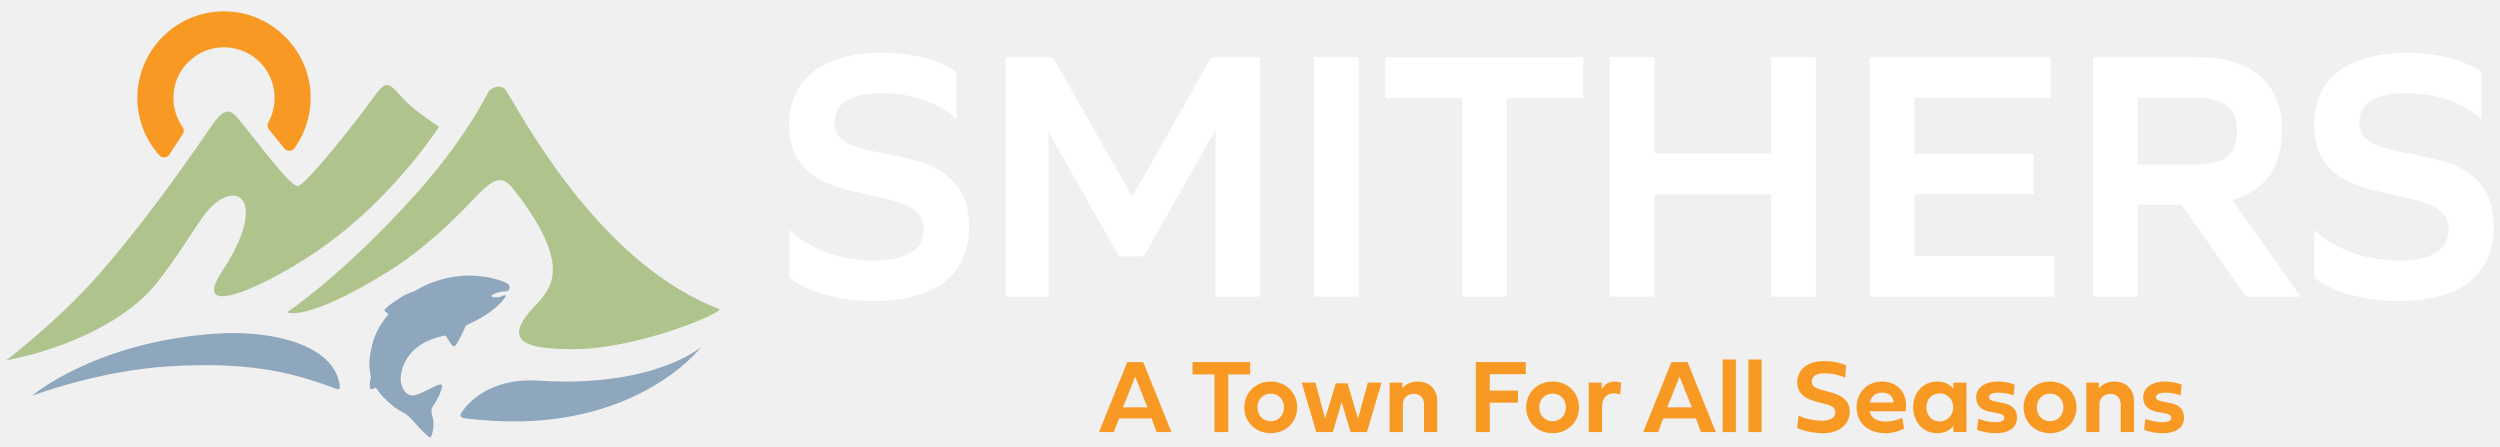
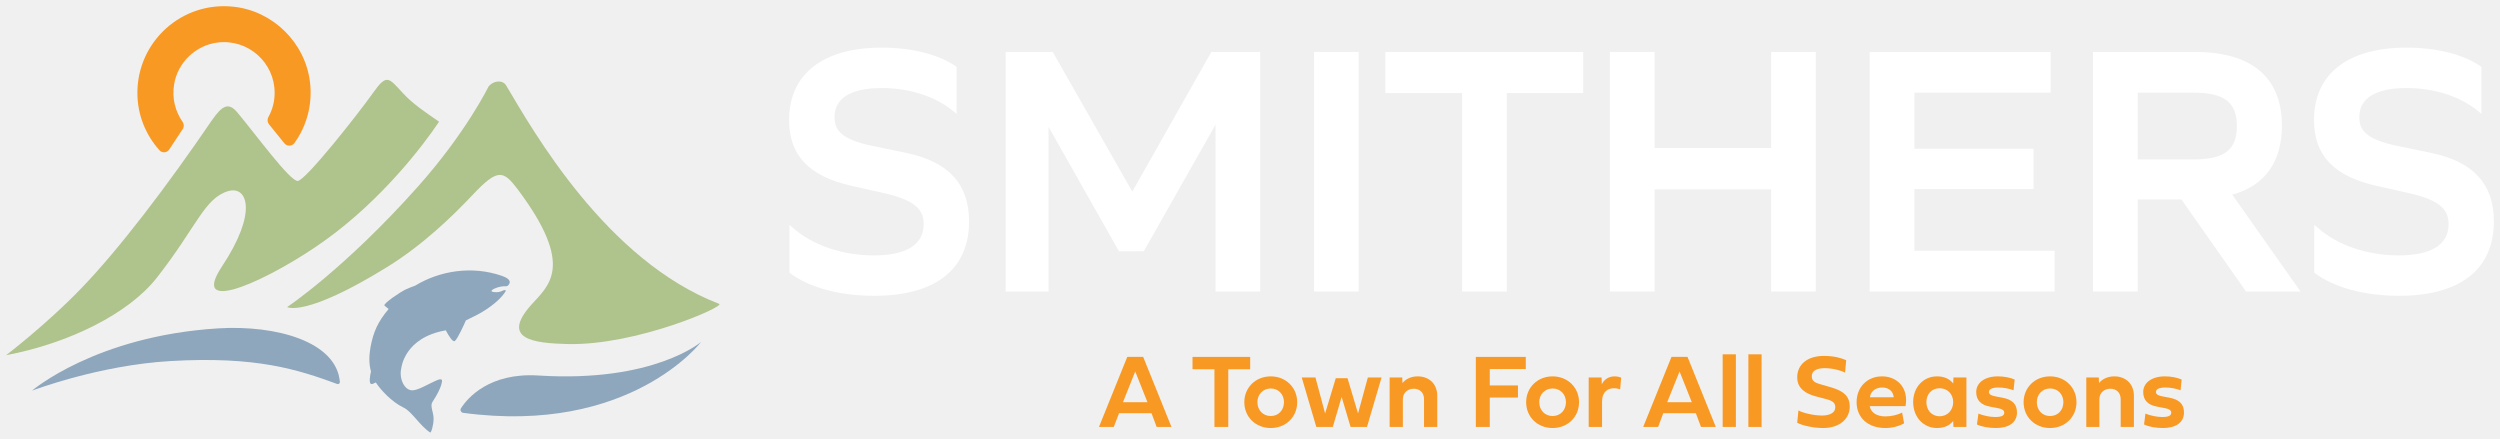
- <svg xmlns="http://www.w3.org/2000/svg" viewBox="212.96 703.27 204.19 36.47" width="816.77" height="145.89">
+ <svg xmlns="http://www.w3.org/2000/svg" viewBox="212.96 703.69 204.19 35.83" width="816.77" height="143.32">
  <path d="M304.68 736.54L306.68 736.54L305.68 734.03L304.68 736.54ZM307.01 737.44L304.36 737.44L303.93 738.56L302.72 738.56L305.03 732.84L306.33 732.84L308.64 738.56L307.43 738.56L307.01 737.44Z" fill="#f89924" />
  <path d="M312.15 733.85L310.36 733.85L310.36 732.84L315.07 732.84L315.07 733.85L313.28 733.85L313.28 738.56L312.15 738.56L312.15 733.85Z" fill="#f89924" />
  <path d="M316.75 737.67C317.38 737.67 317.83 737.19 317.83 736.54C317.83 735.9 317.38 735.42 316.75 735.42C316.12 735.42 315.66 735.9 315.66 736.54C315.66 737.19 316.12 737.67 316.75 737.67ZM316.75 734.43C317.99 734.43 318.91 735.35 318.91 736.54C318.91 737.74 317.99 738.65 316.75 738.65C315.51 738.65 314.59 737.74 314.59 736.54C314.59 735.35 315.51 734.43 316.75 734.43Z" fill="#f89924" />
  <path d="M323.88 737.46L324.68 734.52L325.8 734.52L324.61 738.56L323.27 738.56L322.54 736.11L321.82 738.56L320.47 738.56L319.28 734.52L320.4 734.52L321.19 737.46L322.06 734.58L323.02 734.58L323.88 737.46Z" fill="#f89924" />
  <path d="M330.35 736.02L330.35 738.56L329.27 738.56L329.27 736.3C329.27 735.74 328.91 735.44 328.43 735.44C327.96 735.44 327.54 735.74 327.54 736.3L327.54 738.56L326.46 738.56L326.46 734.52L327.49 734.52L327.51 734.98C327.72 734.7 328.15 734.43 328.75 734.43C329.69 734.43 330.35 735.05 330.35 736.02Z" fill="#f89924" />
  <path d="M334.64 738.56L333.5 738.56L333.5 732.84L337.58 732.84L337.58 733.83L334.64 733.83L334.64 735.17L336.94 735.17L336.94 736.16L334.64 736.16L334.64 738.56Z" fill="#f89924" />
  <path d="M339.77 737.67C340.41 737.67 340.86 737.19 340.86 736.54C340.86 735.9 340.41 735.42 339.77 735.42C339.14 735.42 338.68 735.9 338.68 736.54C338.68 737.19 339.14 737.67 339.77 737.67ZM339.77 734.43C341.01 734.43 341.93 735.35 341.93 736.54C341.93 737.74 341.01 738.65 339.77 738.65C338.53 738.65 337.61 737.74 337.61 736.54C337.61 735.35 338.53 734.43 339.77 734.43Z" fill="#f89924" />
  <path d="M343.79 735.07C344 734.65 344.39 734.43 344.84 734.43C345.08 734.43 345.29 734.5 345.37 734.53L345.29 735.49C345.18 735.45 345 735.4 344.78 735.4C344.31 735.4 343.81 735.66 343.81 736.49L343.81 738.56L342.72 738.56L342.72 734.52L343.77 734.52L343.79 735.07Z" fill="#f89924" />
  <path d="M349.13 736.54L351.14 736.54L350.14 734.03L349.13 736.54ZM351.47 737.44L348.81 737.44L348.39 738.56L347.17 738.56L349.48 732.84L350.79 732.84L353.1 738.56L351.89 738.56L351.47 737.44Z" fill="#f89924" />
  <path d="M353.66 732.63H354.74V738.56H353.66Z" fill="#f89924" />
  <path d="M355.76 732.63H356.84V738.56H355.76Z" fill="#f89924" />
  <path d="M363.75 733.11L363.66 734.13C363.36 733.95 362.62 733.76 362 733.76C361.38 733.76 360.94 733.95 360.94 734.42C360.94 734.9 361.34 734.98 361.73 735.1L362.56 735.34C363.5 735.62 364.04 736.03 364.04 736.9C364.04 737.92 363.18 738.65 361.87 738.65C361.06 738.65 360.15 738.44 359.75 738.22L359.85 737.21C360.13 737.39 361.06 737.63 361.77 737.63C362.37 737.63 362.86 737.42 362.86 736.96C362.86 736.59 362.64 736.43 362.16 736.3L361.25 736.06C360.52 735.86 359.75 735.47 359.75 734.51C359.75 733.46 360.58 732.76 361.92 732.76C362.72 732.76 363.3 732.91 363.75 733.11Z" fill="#f89924" />
  <path d="M367.63 736.14C367.6 735.69 367.26 735.34 366.7 735.34C366.12 735.34 365.74 735.68 365.69 736.14L367.63 736.14ZM368.48 738.27C368.08 738.49 367.54 738.65 366.95 738.65C365.52 738.65 364.6 737.8 364.6 736.54C364.6 735.3 365.48 734.43 366.68 734.43C367.92 734.43 368.86 735.37 368.6 736.86L365.67 736.86C365.78 737.43 366.29 737.7 366.95 737.7C367.46 737.7 367.92 737.58 368.32 737.39L368.48 738.27Z" fill="#f89924" />
  <path d="M371.38 735.4C370.73 735.4 370.3 735.89 370.3 736.53C370.3 737.18 370.73 737.69 371.38 737.69C372.03 737.69 372.49 737.18 372.49 736.53C372.49 735.89 372.03 735.4 371.38 735.4ZM369.22 736.53C369.22 735.31 370.06 734.43 371.17 734.43C371.8 734.43 372.22 734.67 372.49 735.01L372.51 734.52L373.57 734.52L373.57 738.56L372.51 738.56L372.49 738.07C372.22 738.41 371.8 738.65 371.17 738.65C370.06 738.65 369.22 737.76 369.22 736.53Z" fill="#f89924" />
  <path d="M376.5 736.17C377.3 736.32 377.7 736.68 377.7 737.38C377.7 738.2 377.03 738.65 375.99 738.65C375.39 738.65 374.8 738.54 374.43 738.36L374.55 737.47C374.95 737.64 375.49 737.75 375.91 737.75C376.43 737.75 376.66 737.64 376.66 737.4C376.66 737.19 376.48 737.08 376.01 737L375.53 736.91C374.75 736.77 374.37 736.38 374.37 735.71C374.37 734.95 375.07 734.43 376.14 734.43C376.65 734.43 377.15 734.53 377.51 734.69L377.42 735.57C377.12 735.44 376.59 735.34 376.2 735.34C375.67 735.34 375.41 735.47 375.41 735.71C375.41 735.9 375.59 736.01 376.07 736.09L376.5 736.17Z" fill="#f89924" />
  <path d="M380.4 737.67C381.04 737.67 381.49 737.19 381.49 736.54C381.49 735.9 381.04 735.42 380.4 735.42C379.77 735.42 379.32 735.9 379.32 736.54C379.32 737.19 379.77 737.67 380.4 737.67ZM380.4 734.43C381.64 734.43 382.56 735.35 382.56 736.54C382.56 737.74 381.64 738.65 380.4 738.65C379.16 738.65 378.24 737.74 378.24 736.54C378.24 735.35 379.16 734.43 380.4 734.43Z" fill="#f89924" />
  <path d="M387.25 736.02L387.25 738.56L386.17 738.56L386.17 736.3C386.17 735.74 385.8 735.44 385.33 735.44C384.86 735.44 384.43 735.74 384.43 736.3L384.43 738.56L383.36 738.56L383.36 734.52L384.38 734.52L384.4 734.98C384.62 734.7 385.05 734.43 385.65 734.43C386.59 734.43 387.25 735.05 387.25 736.02Z" fill="#f89924" />
  <path d="M390.14 736.17C390.94 736.32 391.34 736.68 391.34 737.38C391.34 738.2 390.67 738.65 389.63 738.65C389.03 738.65 388.44 738.54 388.08 738.36L388.19 737.47C388.59 737.64 389.14 737.75 389.55 737.75C390.08 737.75 390.3 737.64 390.3 737.4C390.3 737.19 390.13 737.08 389.65 737L389.17 736.91C388.39 736.77 388.01 736.38 388.01 735.71C388.01 734.95 388.71 734.43 389.79 734.43C390.29 734.43 390.79 734.53 391.15 734.69L391.06 735.57C390.77 735.44 390.23 735.34 389.84 735.34C389.31 735.34 389.05 735.47 389.05 735.71C389.05 735.9 389.23 736.01 389.71 736.09L390.14 736.17Z" fill="#f89924" />
  <path d="M287.02 716.19L284.22 715.61C281.64 715.08 281.12 714.29 281.12 713.26C281.12 711.3 283.21 710.88 284.98 710.88C287.24 710.88 289.37 711.57 290.82 712.77L291.09 712.99L291.09 709.15L291.02 709.1C289.63 708.14 287.43 707.58 284.98 707.58C280.17 707.58 277.41 709.74 277.41 713.49C277.41 716.38 279.03 718.09 282.52 718.87L285.23 719.48C287.86 720.08 288.4 720.92 288.4 722C288.4 724.11 286.19 724.55 284.33 724.55C281.76 724.55 279.34 723.73 277.71 722.29L277.44 722.05L277.44 725.96L277.5 726.01C279.06 727.18 281.56 727.85 284.36 727.85C289.36 727.85 292.11 725.69 292.11 721.77C292.11 718.73 290.44 716.91 287.02 716.19Z" fill="#ffffff" />
  <path d="M305.44 719.34L298.94 707.93L295.1 707.93L295.1 727.5L298.6 727.5L298.6 714.05L304.35 724.21L306.38 724.21L312.24 713.87L312.24 727.5L315.89 727.5L315.89 707.93L311.9 707.93L305.44 719.34Z" fill="#ffffff" />
  <path d="M320.29 707.93H323.93V727.5H320.29Z" fill="#ffffff" />
  <path d="M326.11 711.29L332.38 711.29L332.38 727.5L336.03 727.5L336.03 711.29L342.27 711.29L342.27 707.94L326.11 707.94L326.11 711.29Z" fill="#ffffff" />
  <path d="M357.62 715.78L348.1 715.78L348.1 707.93L344.45 707.93L344.45 727.5L348.1 727.5L348.1 719.16L357.62 719.16L357.62 727.5L361.27 727.5L361.27 707.93L357.62 707.93L357.62 715.78Z" fill="#ffffff" />
  <path d="M369.32 719.13L379.05 719.13L379.05 715.84L369.32 715.84L369.32 711.26L380.45 711.26L380.45 707.93L365.67 707.93L365.67 727.5L380.77 727.5L380.77 724.17L369.32 724.17L369.32 719.13Z" fill="#ffffff" />
  <path d="M387.56 711.26L392.15 711.26C394.64 711.26 395.66 712.05 395.66 713.99C395.66 715.92 394.64 716.71 392.15 716.71L387.56 716.71L387.56 711.26ZM399.34 713.96C399.34 710.02 396.88 707.93 392.21 707.93L383.91 707.93L383.91 727.5L387.56 727.5L387.56 719.98L391.13 719.98L396.41 727.5L400.86 727.5L395.28 719.59C397.94 718.86 399.34 716.91 399.34 713.96Z" fill="#ffffff" />
  <path d="M411.57 716.19L408.77 715.61C406.19 715.08 405.66 714.29 405.66 713.26C405.66 711.3 407.76 710.88 409.52 710.88C411.79 710.88 413.92 711.57 415.37 712.77L415.63 712.99L415.63 709.15L415.56 709.1C414.18 708.14 411.98 707.58 409.52 707.58C404.71 707.58 401.96 709.74 401.96 713.49C401.96 716.38 403.58 718.09 407.07 718.87L409.78 719.48C412.41 720.08 412.95 720.92 412.95 722C412.95 724.11 410.74 724.55 408.88 724.55C406.31 724.55 403.89 723.73 402.26 722.29L401.98 722.05L401.98 725.96L402.05 726.01C403.61 727.18 406.11 727.85 408.91 727.85C413.9 727.85 416.65 725.69 416.65 721.77C416.65 718.73 414.99 716.91 411.57 716.19Z" fill="#ffffff" />
  <path d="M245.86 711.29C244.69 710.02 244.55 709.69 243.41 711.3C242.24 712.95 237.96 718.39 237.28 718.47C236.65 718.51 233.87 714.7 232.35 712.88C231.64 712.04 231.13 712.25 230.22 713.58C226.69 718.76 222.68 724.07 219.49 727.35C216.72 730.21 213.46 732.7 213.46 732.7C218.6 731.73 223.48 729.3 225.77 726.37C229.04 722.2 229.66 719.84 231.63 719.29C233.16 718.87 234.03 721.02 231.09 725.45C228.27 729.7 235.28 726.38 239.58 723.27C244.14 719.98 247.48 715.64 248.82 713.63C247.66 712.83 246.67 712.17 245.86 711.29Z" fill="#afc38c" />
  <path d="M271.7 728.51C262.47 724.97 256.48 714.34 254.3 710.67C254.01 710.19 253.26 710.26 252.86 710.76C252.86 710.76 251.02 714.54 247.05 718.98C241.06 725.69 236.41 728.77 236.41 728.77C236.41 728.77 237.86 729.65 244.58 725.5C247.47 723.72 249.92 721.35 251.57 719.6C253.6 717.44 254.07 717.59 255.24 719.15C260 725.49 257.73 727.03 256.33 728.61C253.85 731.41 256.57 731.72 259.31 731.79C264.9 731.93 272.22 728.71 271.7 728.51Z" fill="#afc38c" />
  <path d="M230.78 730.51C220.77 731.13 215.57 735.6 215.57 735.6C215.57 735.6 221 733.52 226.88 733.18C233.89 732.77 237.28 733.87 240.49 735.05C240.61 735.1 240.72 735.01 240.72 734.89C240.45 731.59 235.53 730.22 230.78 730.51Z" fill="#8ea7bd" />
  <path d="M256.92 734.36C252.92 734.11 251.13 736.21 250.61 737.04C250.51 737.18 250.61 737.38 250.79 737.41C264.45 739.24 270.23 731.61 270.23 731.61C270.23 731.61 266.38 734.96 256.92 734.36Z" fill="#8ea7bd" />
  <path d="M226.78 715.9L227.89 714.22C228.01 714.04 227.99 713.81 227.87 713.64C227.28 712.79 226.99 711.72 227.18 710.58C227.47 708.79 228.96 707.37 230.76 707.16C233.26 706.87 235.39 708.82 235.39 711.27C235.39 711.99 235.21 712.66 234.88 713.25C234.78 713.43 234.79 713.66 234.92 713.83L236.19 715.4C236.41 715.66 236.81 715.65 237.01 715.37C237.99 714 238.5 712.27 238.28 710.41C237.9 707.19 235.27 704.59 232.05 704.24C227.79 703.77 224.18 707.1 224.18 711.27C224.18 713.07 224.86 714.71 225.98 715.96C226.2 716.21 226.6 716.18 226.78 715.9Z" fill="#f89924" />
  <path d="M253.61 727.16C254 727.04 254.27 727.08 254.32 727.07C254.41 727.06 254.49 726.97 254.49 726.97C254.59 726.84 254.82 726.52 253.95 726.22C251.52 725.38 248.9 725.79 246.87 727.02C246.62 727.11 246.33 727.22 246.03 727.36C245.75 727.49 244.22 728.49 244.36 728.65C244.4 728.69 244.54 728.8 244.7 728.93C243.82 729.97 243.45 730.81 243.22 732.05C243.11 732.68 243.07 733.36 243.26 734.03C243.16 734.46 243.08 735.02 243.29 735.06C243.36 735.07 243.5 735.01 243.65 734.93C243.66 734.94 243.66 734.95 243.67 734.95C244.01 735.48 244.92 736.5 245.9 736.97C246.62 737.31 247.22 738.44 248.1 739.02C248.1 739.02 248.17 739.01 248.26 738.68C248.31 738.47 248.39 738.14 248.37 737.8C248.35 737.33 248.07 736.84 248.28 736.52C249.14 735.22 249.06 734.74 249.06 734.74C248.98 734.58 248.69 734.73 248.5 734.81C247.82 735.12 247.15 735.54 246.67 735.57C245.98 735.61 245.54 734.58 245.73 733.79C245.74 733.76 245.95 731.27 249.37 730.67C249.59 731.08 249.93 731.67 250.11 731.54C250.33 731.38 250.87 730.19 251.01 729.86C251.32 729.7 251.95 729.41 252.28 729.21C253.39 728.55 253.99 727.92 254.25 727.49C254.32 727.34 254.14 727.37 254.02 727.43C253.8 727.55 253.57 727.57 253.37 727.55C252.83 727.52 253.22 727.28 253.61 727.16Z" fill="#8ea7bd" />
</svg>
